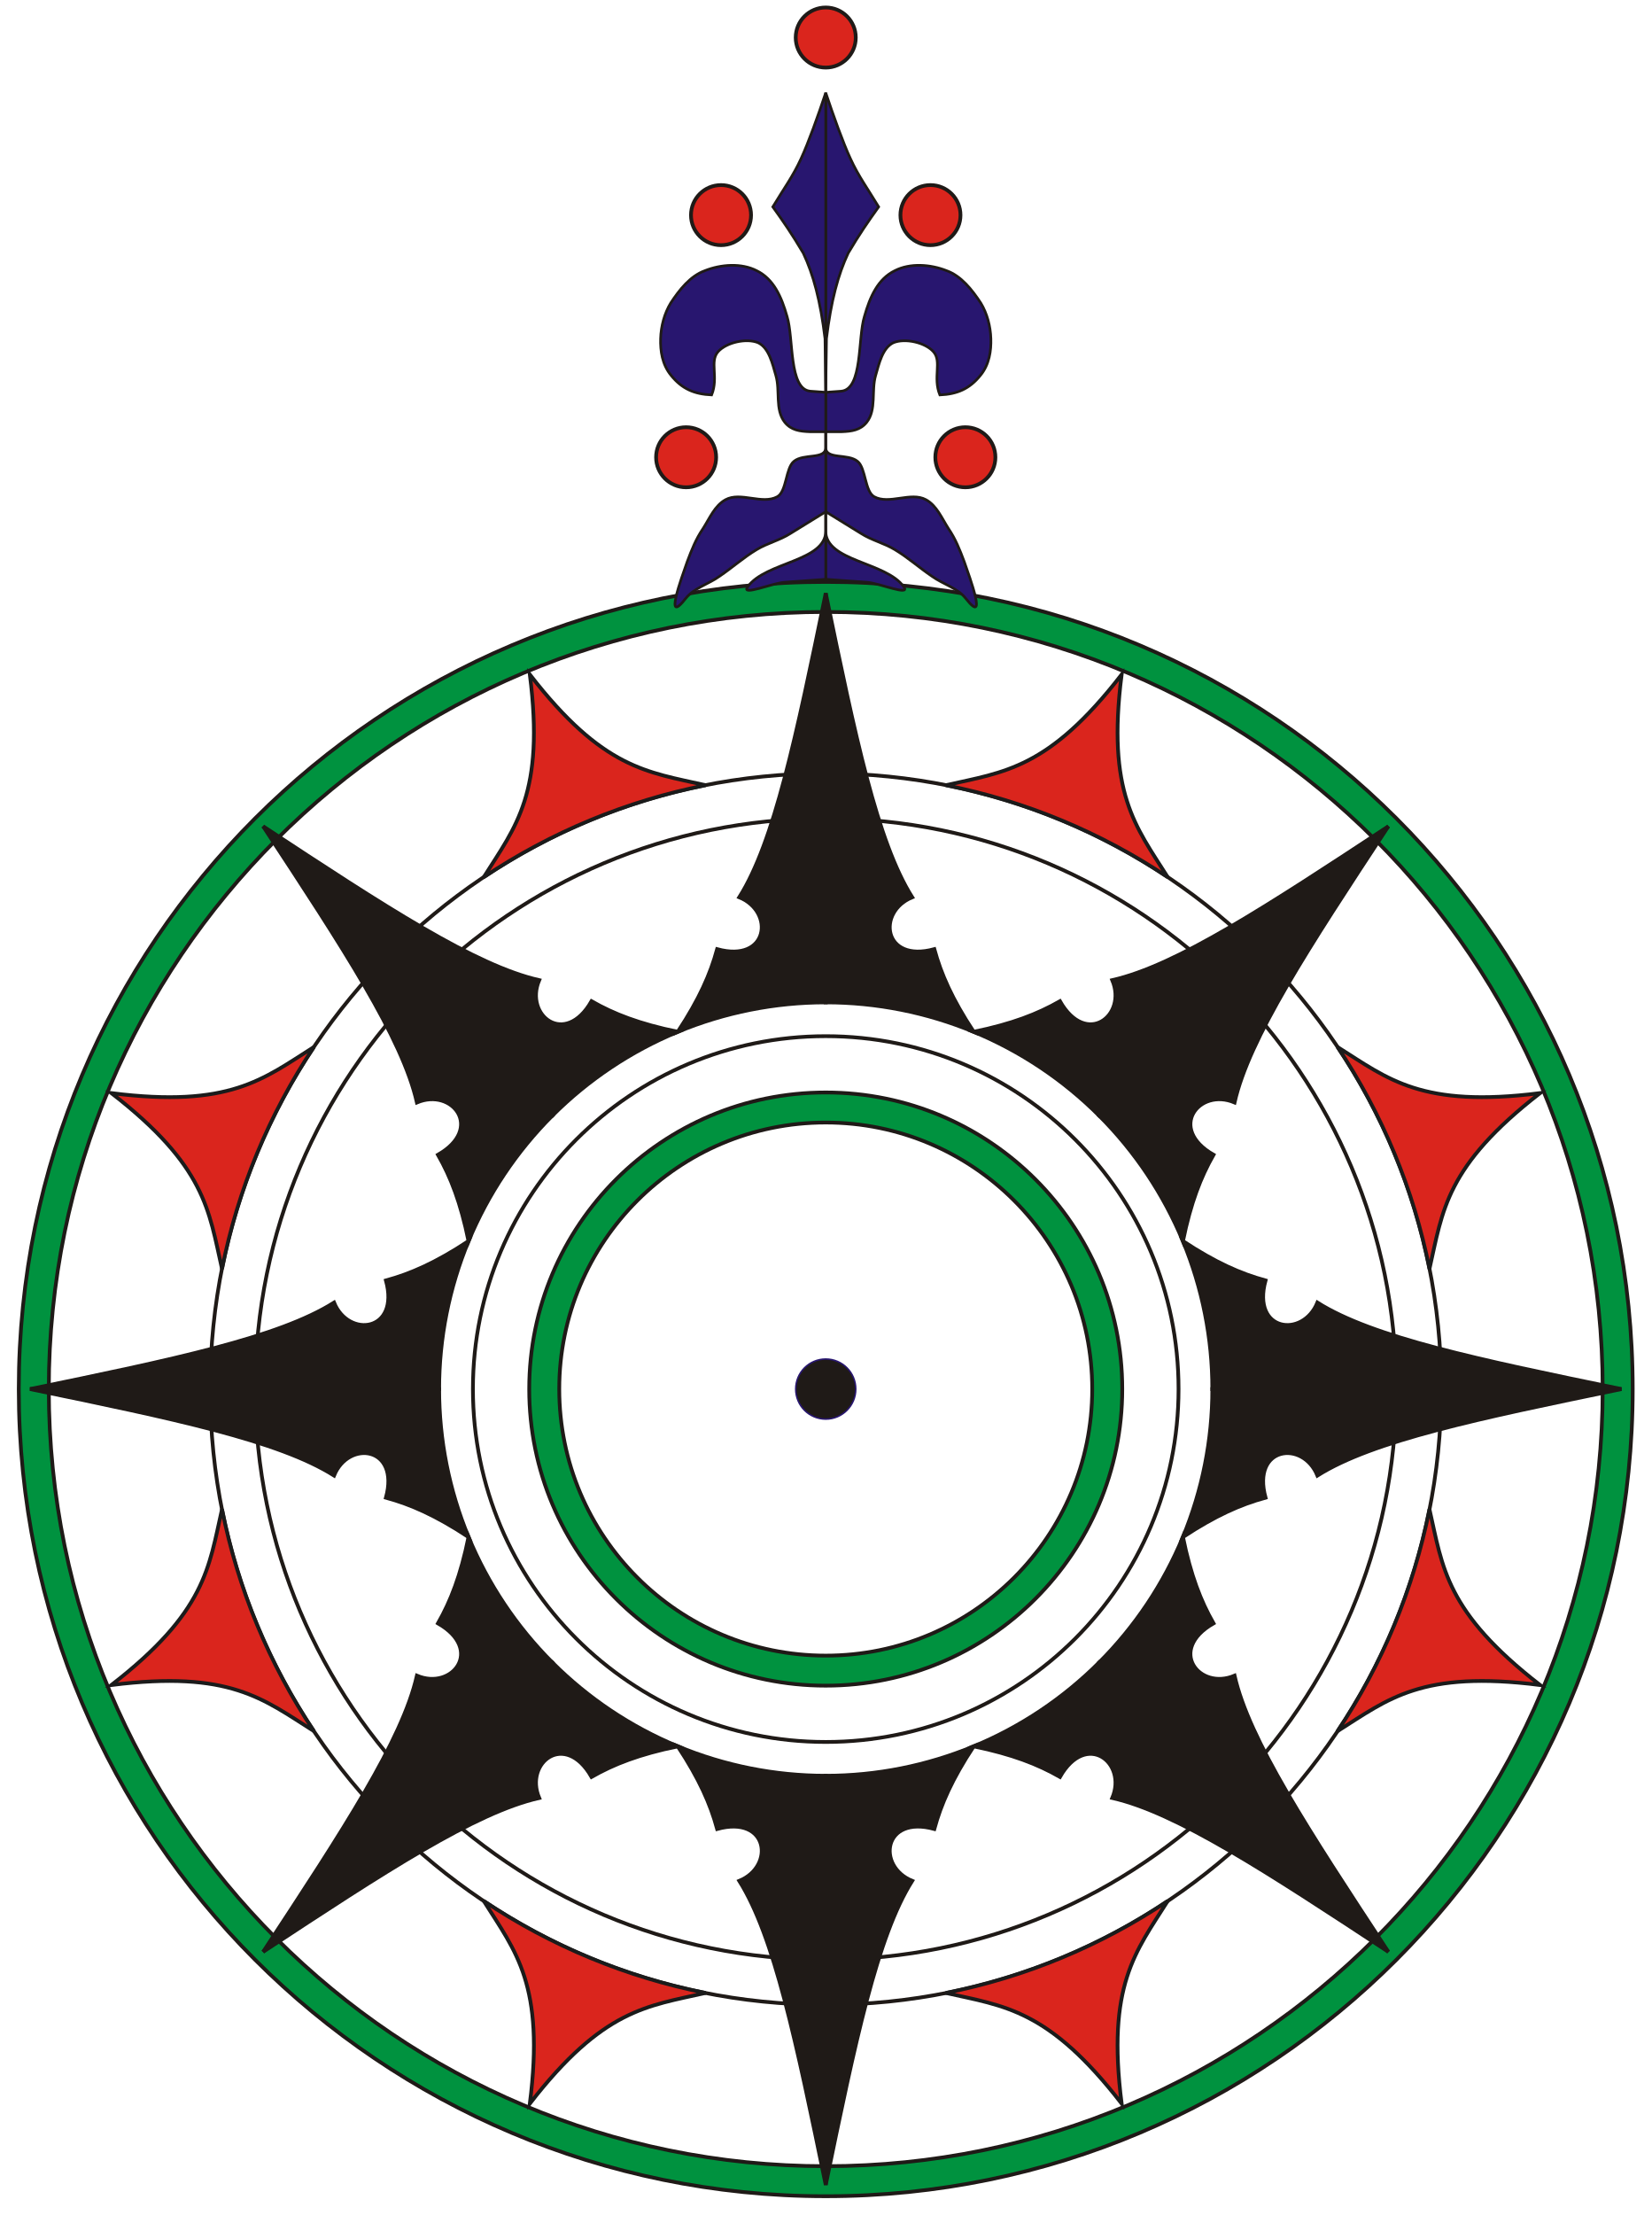
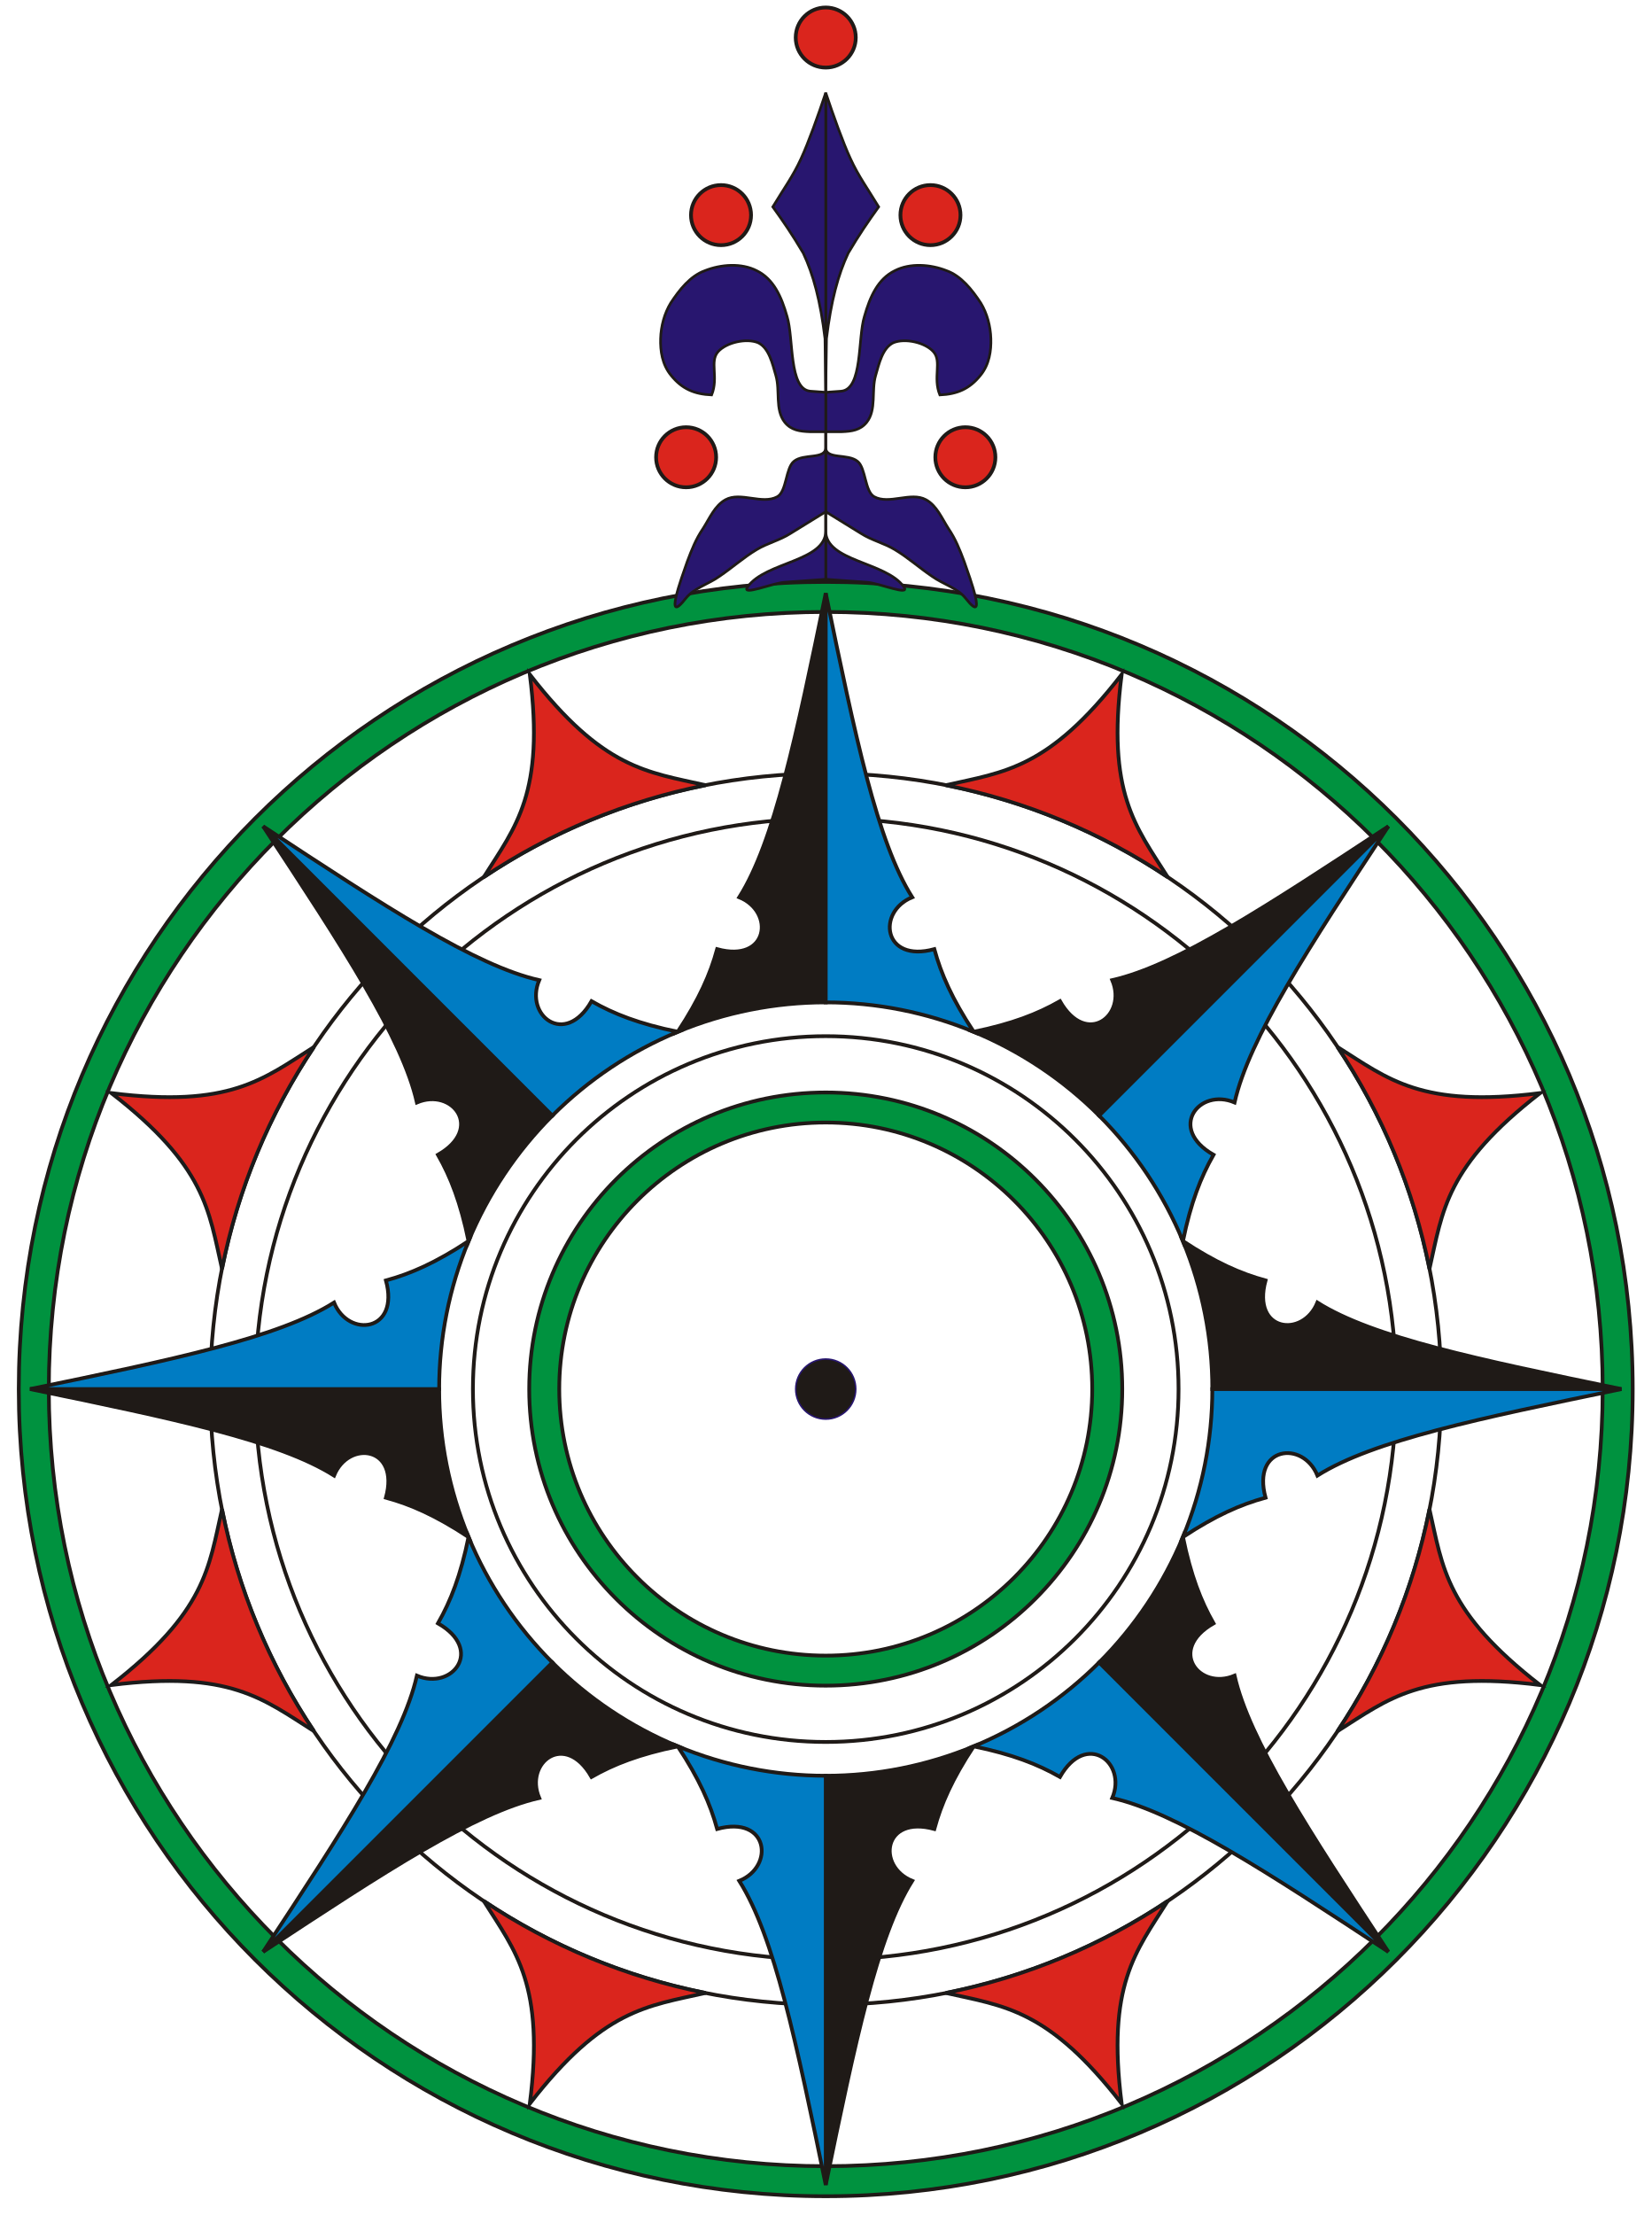
<svg xmlns="http://www.w3.org/2000/svg" xmlns:xlink="http://www.w3.org/1999/xlink" viewBox="-220 -370 440 590">
  <circle fill="#1f1a17" stroke="#28166f" stroke-width=".4" r="8" />
  <circle fill="none" stroke="#00923f" stroke-width="8" r="75" />
  <circle fill="none" stroke="#00923f" stroke-width="8" r="211" />
  <g fill="none" stroke="#1f1a17">
    <circle r="71" />
    <circle r="79" />
    <circle r="94" />
    <circle r="152" />
    <circle r="164" />
    <circle r="215" />
    <circle r="207" />
  </g>
  <g id="s3">
    <g id="s2">
      <g id="s1">
-         <path id="s0" fill="#1f1a17" stroke="#1f1a17" d="m39.416 95.16c-5.766 8.79-8.656 15.34-10.486 22.02-13.69-3.75-15.39 9.97-5.89 13.82-9.33 14.8-15.2 42.93-23.04 81v-109a103 103 0 0 0 39.416-7.84z" stroke-miterlimit="9" />
+         <defs>
+           <path id="s0" stroke="#1f1a17" stroke-miterlimit="9" d="m39.416 95.16c-5.766 8.79-8.656 15.34-10.486 22.02-13.69-3.75-15.39 9.97-5.89 13.82-9.33 14.8-15.2 42.93-23.04 81v-109a103 103 0 0 0 39.416-7.84z" />
+         </defs>
+         <use xlink:href="#s0" fill="#1f1a17" />
        <use xlink:href="#s0" fill="#007cc3" transform="scale(-1 1)" />
        <path fill="#da251d" stroke="#1b1b1b" d="m-31.995 160.849a164 164 0 0 0 63.99 0c-13.095 9.251-23.595 14.451-31.995 45.151-8.4-30.7-18.9-35.9-31.995-45.151z" transform="matrix(.9238795 .3826834 -.3826834 .9238795 0 0)" />
      </g>
      <use xlink:href="#s1" transform="matrix(.7071068 .7071068 -.7071068 .7071068 0 0)" />
    </g>
    <use xlink:href="#s2" transform="rotate(90)" />
  </g>
  <use xlink:href="#s3" transform="scale(-1)" />
  <g id="flr" fill="#da251d" stroke="#1f1a17">
    <path fill="#28166f" stroke="#1f1a17" stroke-width=".7" d="m0-215.7v-129.6c2 6 4.6 13.3 6.6 17.6 2.1 4.6 4.6 8 7.5 12.8-2.8 3.9-5.2 7.4-8.1 12.3-2.7 5.7-4.6 12.8-5.8 22.8l-.2 14.3 4.1-.3c5.8-.5 4.4-14.1 6.2-19.9 1.5-5.3 3.6-10 8.1-12.2 4.1-2.1 9.5-1.7 13.8 0 3.9 1.4 6.8 5.1 9.1 8.6 1.7 2.8 2.6 6.2 2.7 9.5.1 3.2-.4 6.9-2.8 9.8-2.9 3.6-6.2 5-10.8 5.2-1.9-4.7.6-8.9-1.7-11.5-2.2-2.5-7.6-3.7-10.7-2.4-2.9 1.4-3.8 5.6-4.7 8.7-1.2 4.1.3 9.1-2.4 12.5-1.7 2.1-4 2.4-6.6 2.5h-4.3v4.2c0 3.3 5.9 1.5 8.5 3.7 2.2 1.8 1.9 8 4.4 9.4 4 2.2 9.8-1.4 13.8.8 2.9 1.6 4.2 4.9 6 7.7 1.9 2.8 3 5.6 4.2 8.8 1.5 4.3 6.3 17.3.4 9.8-2.2-2.8-6.1-3.8-9-5.9-3.4-2.3-6.4-5-9.9-7.1-2.8-1.7-6.2-2.5-9-4.3l-9.4-5.8v5.1c0 8.2 16 8.2 20.8 14.9 1.9 2.6-6.6-1-9.8-1.2z" />
-     <circle cx="37.2" cy="-248.2" r="8" />
-     <circle cx="27.9" cy="-312.7" r="8" />
+     <circle r="8" cx="37.2" cy="-248.2" />
+     <circle r="8" cx="27.9" cy="-312.7" />
  </g>
-   <circle fill="#da251d" stroke="#1f1a17" cy="-360" r="8" />
+   <circle fill="#da251d" stroke="#1f1a17" r="8" cy="-360" />
  <use xlink:href="#flr" transform="scale(-1 1)" />
</svg>
